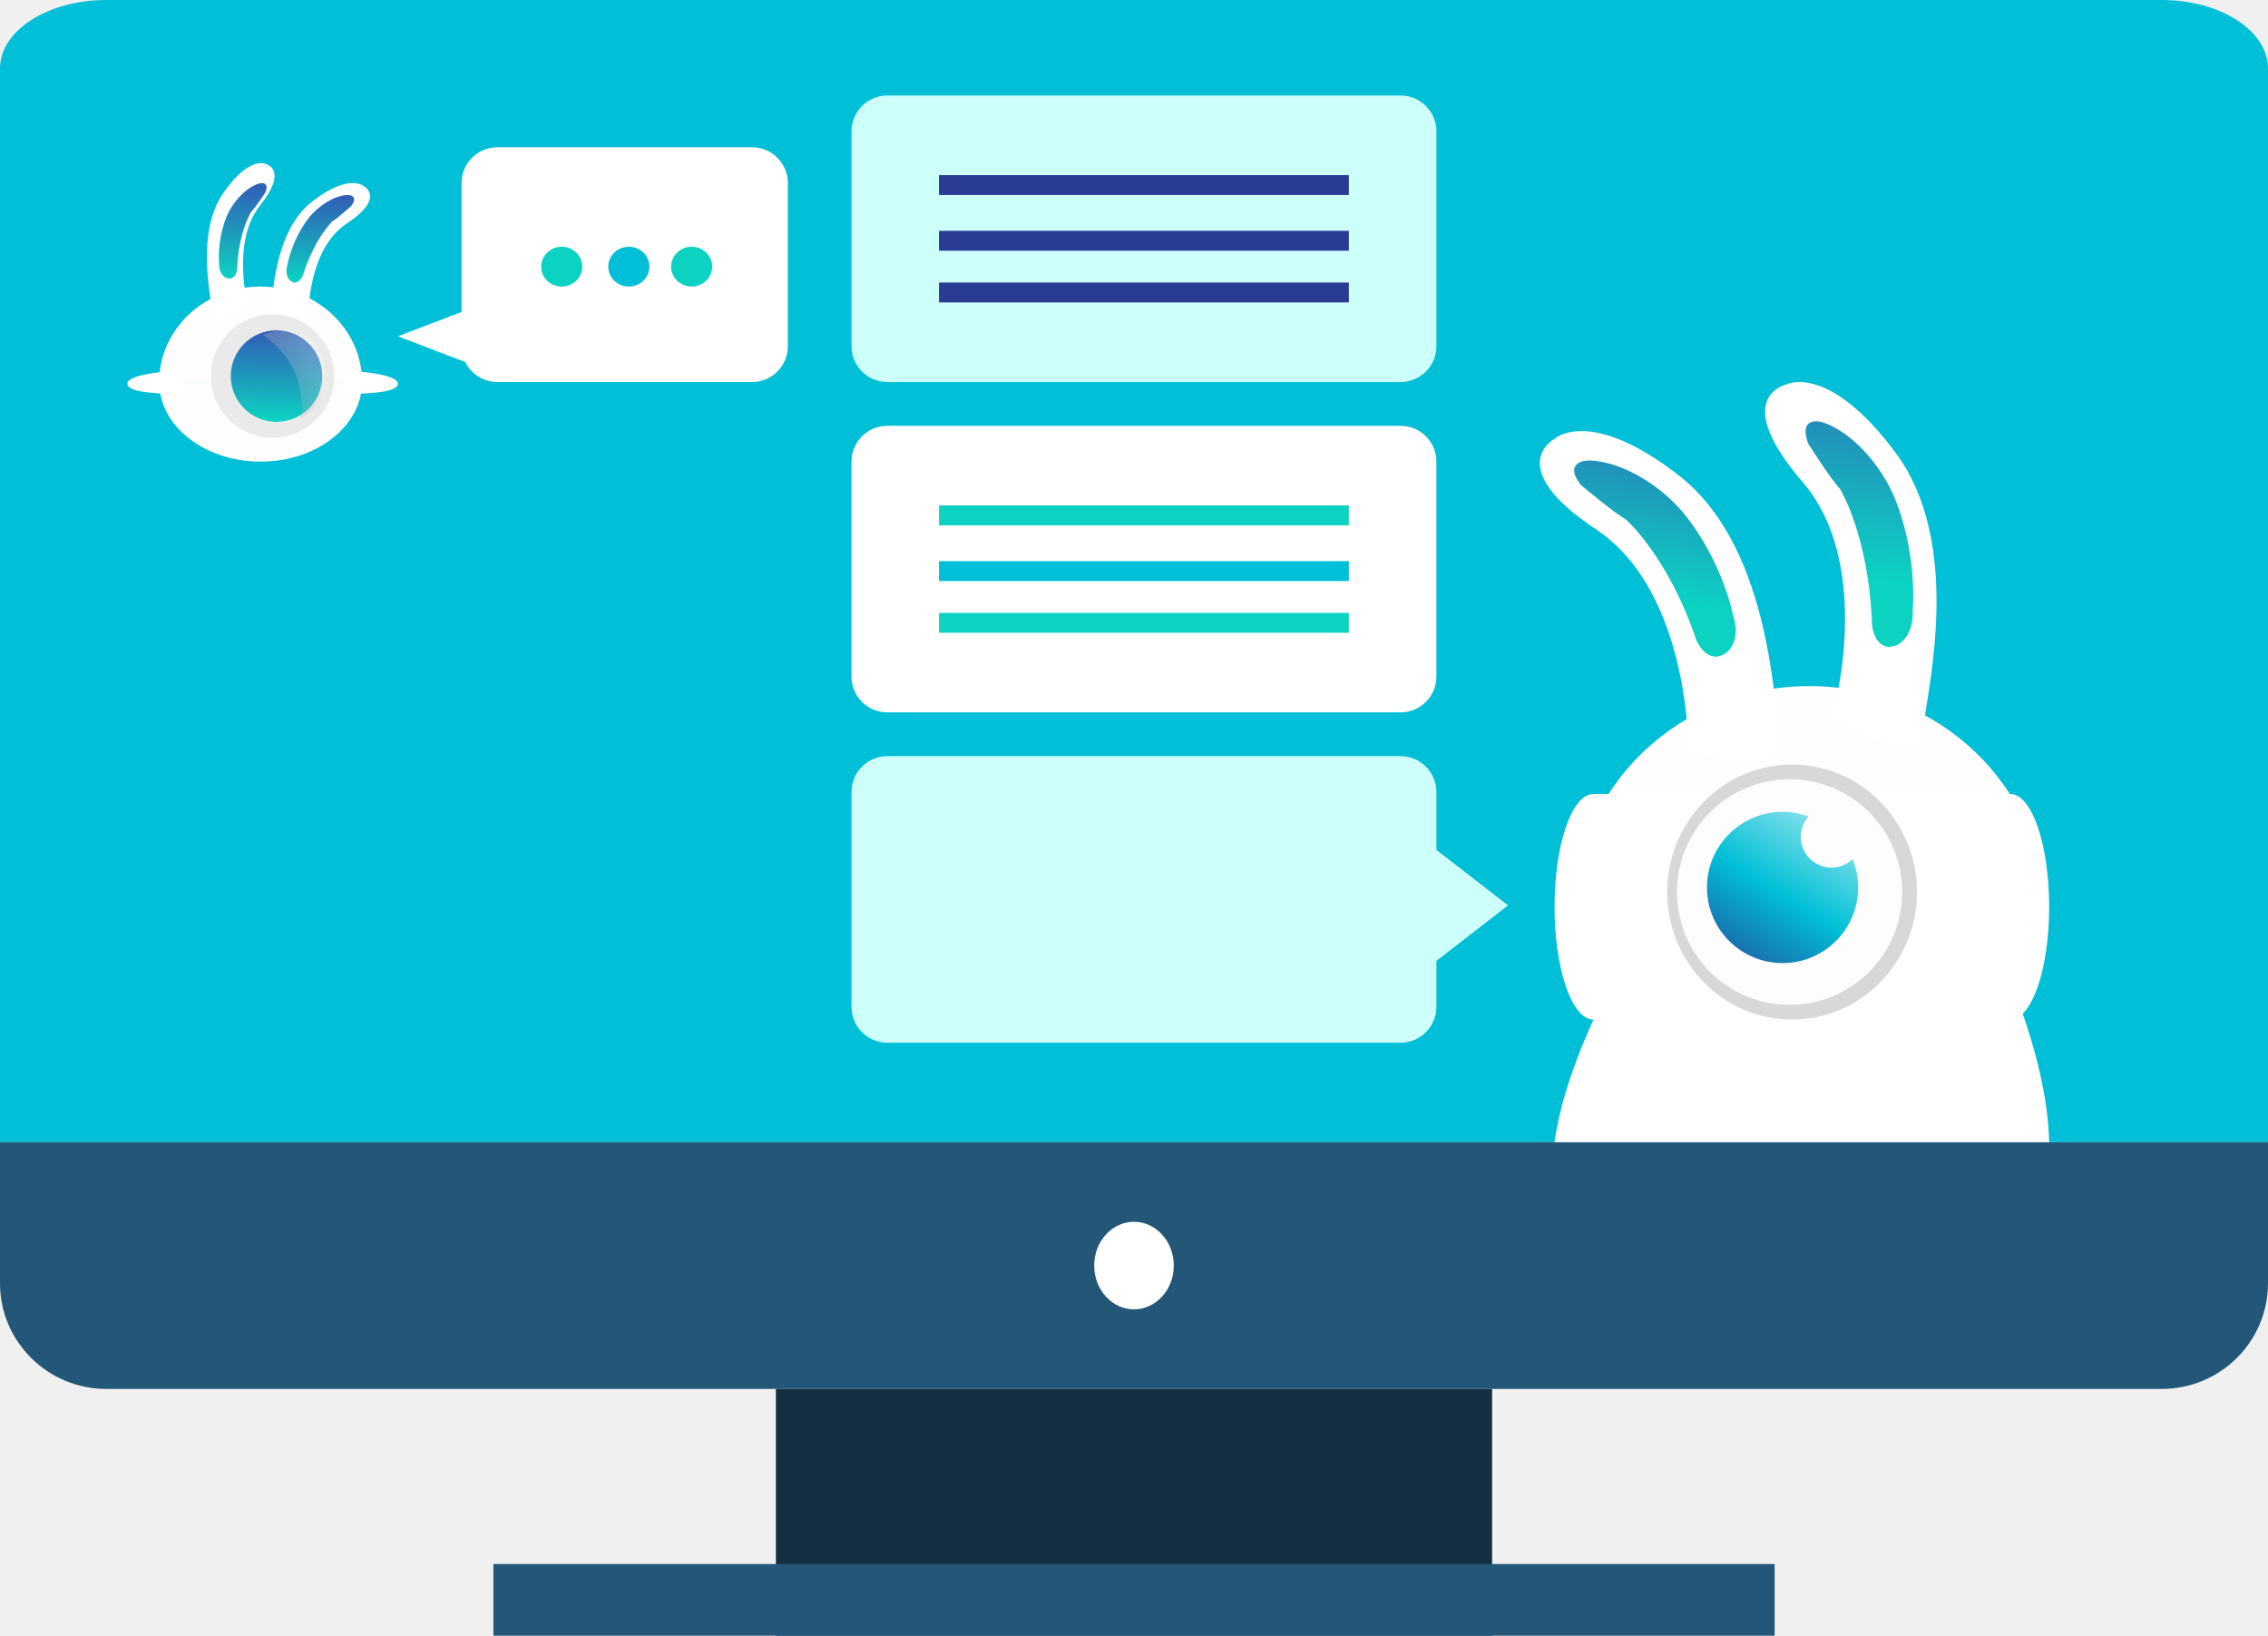
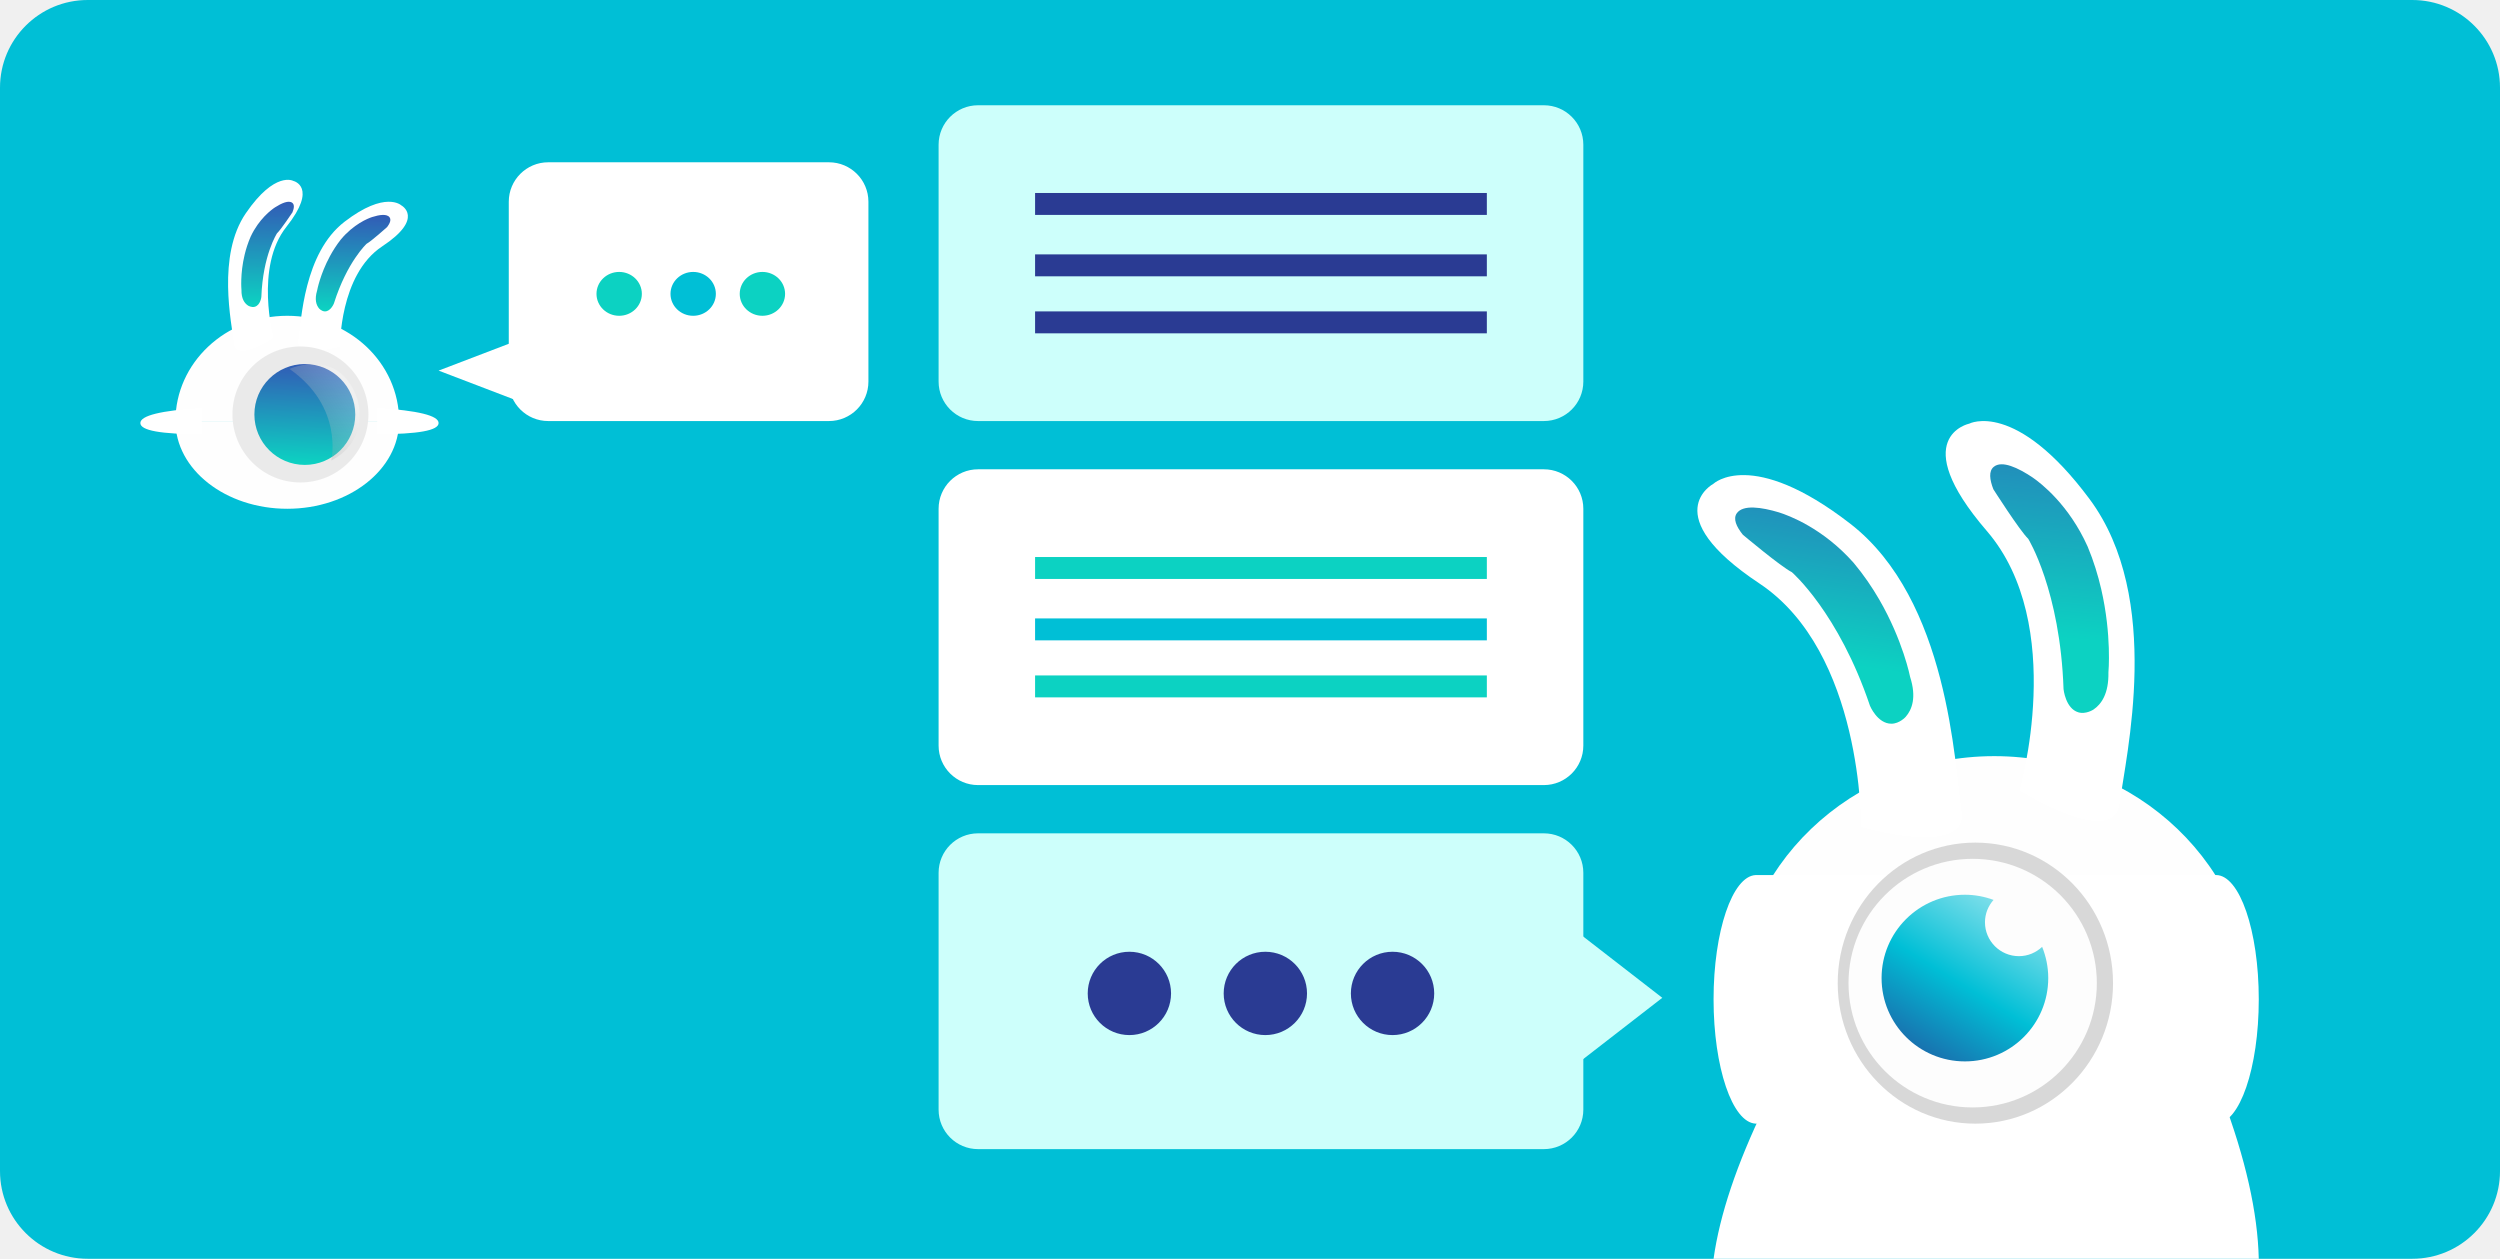
- <svg xmlns="http://www.w3.org/2000/svg" width="570px" height="411px" viewBox="0 0 570 411" version="1.1">
+ <svg xmlns="http://www.w3.org/2000/svg" width="570px" height="287px" viewBox="0 0 570 287" version="1.1">
  <defs>
    <linearGradient x1="36.923%" y1="69.404%" x2="53.072%" y2="-57.766%" id="linearGradient-1">
      <stop stop-color="#0CD2C2" offset="0%" />
      <stop stop-color="#3455B5" offset="100%" />
    </linearGradient>
    <linearGradient x1="45.605%" y1="69.404%" x2="51.032%" y2="-57.766%" id="linearGradient-2">
      <stop stop-color="#0CD2C2" offset="0%" />
      <stop stop-color="#3455B5" offset="100%" />
    </linearGradient>
    <linearGradient x1="128.501%" y1="-25.3%" x2="29.316%" y2="135.034%" id="linearGradient-3">
      <stop stop-color="#FFFFFF" offset="0%" />
      <stop stop-color="#00BFD6" offset="58.129%" />
      <stop stop-color="#2A3B93" offset="100%" />
    </linearGradient>
    <linearGradient x1="54.631%" y1="98.909%" x2="53.046%" y2="-5.772%" id="linearGradient-4">
      <stop stop-color="#0CD2C2" offset="0%" />
      <stop stop-color="#3455B5" offset="100%" />
    </linearGradient>
    <linearGradient x1="51.939%" y1="98.909%" x2="51.275%" y2="-5.772%" id="linearGradient-5">
      <stop stop-color="#0CD2C2" offset="0%" />
      <stop stop-color="#3455B5" offset="100%" />
    </linearGradient>
    <linearGradient x1="57.755%" y1="98.909%" x2="55.101%" y2="-5.772%" id="linearGradient-6">
      <stop stop-color="#0CD2C2" offset="0%" />
      <stop stop-color="#3455B5" offset="100%" />
    </linearGradient>
    <linearGradient x1="23.554%" y1="19.635%" x2="97.46%" y2="84.245%" id="linearGradient-7">
      <stop stop-color="#FFFFFF" offset="0%" />
      <stop stop-color="#797979" offset="100%" />
    </linearGradient>
  </defs>
  <g id="HD_Desktop" stroke="none" stroke-width="1" fill="none" fill-rule="evenodd">
    <g id="VW_Active_learning" transform="translate(-1067, -81)">
-       <g id="Why_VW_Contextual_Bandits_Module">
-         <g id="Active_learning_img" transform="translate(1067, 81)">
+       <g id="Why_VW_Contextual_Bandits_Module" transform="translate(0, -43)">
+         <g id="Active_Learning_img" transform="translate(1067, 124)">
          <g id="Input_Icon">
            <g id="Group-43">
-               <g id="Input_Icon">
+               <g id="Input_Icon" fill="#00BFD6">
                <g id="Contextual_Bandit_PC">
                  <g>
-                     <path d="M543.281,0 C558.035,0 570,7.711 570,17.22 L570,287 L0,287 L0,17.22 C0,7.711 11.965,0 26.724,0 L543.281,0" id="Fill-153" fill="#00BFD6" />
-                     <polygon id="Fill-154" fill="#142F42" points="195 411 375 411 375 349 195 349" />
-                     <path d="M543.281,349 L26.724,349 C11.965,349 0,337.102 0,322.429 L0,287 L570,287 L570,322.429 C570,337.102 558.035,349 543.281,349" id="Fill-155" fill="#235677" />
-                     <polygon id="Fill-156" fill="#235677" points="124 411 446 411 446 393 124 393" />
-                     <path d="M295,318.003 C295,324.085 290.521,329 284.995,329 C279.474,329 275,324.085 275,318.003 C275,311.931 279.474,307 284.995,307 C290.521,307 295,311.931 295,318.003" id="Fill-157" fill="#FFFFFE" />
+                     <rect id="Rectangle" x="0" y="0" width="570" height="287" rx="20" />
                  </g>
                </g>
              </g>
              <g id="Group" transform="translate(387, 96)">
                <g id="Group-22">
                  <path d="M67.692,76.4 C35.065,76.4 8.615,101.778 8.615,133.084 L126.769,133.084 C126.769,101.778 100.319,76.4 67.692,76.4" id="Fill-6" fill="#FEFEFE" />
                  <path d="M13.442,103.51 L13.441,103.51 L13.276,103.51 L13.276,103.516 C7.968,103.775 3.692,116.361 3.692,131.852 C3.692,147.342 7.968,159.928 13.276,160.187 L13.276,160.194 L118.25,160.194 C123.635,160.194 128,147.504 128,131.852 C128,116.199 123.635,103.51 118.25,103.51 L13.442,103.51 Z" id="Fill-8" fill="#FFFFFF" />
                  <path d="M37.329,92.555 C37.329,92.555 37.784,52.733 14.138,37.026 C-9.507,21.319 3.65,14.307 3.65,14.307 C3.65,14.307 12.353,5.999 34.828,23.379 C57.302,40.759 58.64,78.315 60.233,88.999 C61.826,99.683 37.329,92.555 37.329,92.555" id="Fill-9" fill="#FFFFFF" />
                  <path d="M73.443,84.22 C73.443,84.22 84.447,46.491 65.998,25.065 C47.55,3.639 61.996,0.588 61.996,0.588 C61.996,0.588 72.526,-4.919 89.41,17.776 C106.294,40.47 97.607,76.537 96.295,87.131 C94.983,97.724 73.443,84.22 73.443,84.22" id="Fill-10" fill="#FFFFFF" />
                  <path d="M48.51,58.351 C48.51,58.351 46.894,50.06 41.464,40.687 C39.867,37.931 37.939,35.082 35.627,32.322 C28.618,24.412 20.859,21.531 18.587,20.819 C14.617,19.634 10.411,19.009 8.991,21.022 C8.108,22.275 8.869,24.048 10.366,25.915 C10.366,25.915 19.032,33.2 21.544,34.458 C21.544,34.458 32.178,43.633 39.351,64.914 C39.351,64.914 41.044,69.006 44.233,69.006 C46.092,69.006 47.479,67.458 47.489,67.446 C48.952,65.789 49.995,62.986 48.51,58.351" id="Fill-21" fill="url(#linearGradient-1)" />
                  <path d="M93.721,57.29 C93.721,57.29 94.506,48.843 92.074,38.309 C91.359,35.211 90.364,31.934 88.991,28.638 C84.705,19.086 78.351,14.184 76.453,12.876 C73.122,10.648 69.421,8.895 67.562,10.451 C66.405,11.419 66.621,13.339 67.487,15.55 C67.487,15.55 73.471,24.953 75.439,26.853 C75.439,26.853 82.716,38.617 83.489,61.125 C83.489,61.125 83.927,65.538 86.863,66.41 C88.575,66.918 90.276,65.801 90.289,65.792 C92.091,64.592 93.819,62.17 93.721,57.29" id="Fill-22" fill="url(#linearGradient-2)" />
                  <path d="M128,191 L3.692,191 C5.091,180.985 8.995,169.363 15.404,156.133 L33.792,152.8 L48.198,156.966 L65.562,156.966 L119.666,154.05 C124.978,168.146 127.756,180.463 128,191 Z" id="Combined-Shape" fill="#FFFFFF" />
                  <ellipse id="Oval" fill="#D8D8D8" cx="63.385" cy="128.155" rx="31.385" ry="32.039" />
                  <ellipse id="Oval" fill="#FDFDFD" cx="62.769" cy="128.155" rx="28.308" ry="28.342" />
                </g>
                <path d="M73.314,122.005 C69.037,122.005 65.574,118.542 65.574,114.273 C65.574,112.309 66.33,110.538 67.53,109.176 C65.495,108.43 63.299,108 61.001,108 C50.511,108 42,116.507 42,126.997 C42,137.492 50.511,146 61.001,146 C71.495,146 80,137.492 80,126.997 C80,124.478 79.499,122.083 78.607,119.88 C77.226,121.189 75.367,122.005 73.314,122.005" id="Fill-46" fill="url(#linearGradient-3)" />
              </g>
              <g id="Group-2" transform="translate(214, 190)" fill="#CDFFFB">
                <rect id="Rectangle" transform="translate(73.5, 36) scale(-1, 1) translate(-73.5, -36) " x="0" y="0" width="147" height="72" rx="9" />
                <polygon id="Triangle" transform="translate(155, 37.5) rotate(-270) translate(-155, -37.5) " points="155 27.5 170.5 47.5 139.5 47.5" />
              </g>
              <g id="Group-2" transform="translate(214, 24)">
                <rect id="Rectangle" fill="#CDFFFB" transform="translate(73.5, 36) scale(-1, 1) translate(-73.5, -36) " x="0" y="0" width="147" height="72" rx="9" />
                <g id="Group-7" transform="translate(22, 20)" fill="#2A3B93">
                  <polygon id="Fill-4" points="0 5 103 5 103 0 0 0" />
                  <polygon id="Fill-5" points="0 19 103 19 103 14 0 14" />
                  <polygon id="Fill-6" points="0 32 103 32 103 27 0 27" />
                </g>
              </g>
              <g id="Group-2" transform="translate(214, 107)">
                <rect id="Rectangle" fill="#FFFFFF" transform="translate(73.5, 36) scale(-1, 1) translate(-73.5, -36) " x="0" y="0" width="147" height="72" rx="9" />
                <g id="Group-7" transform="translate(22, 20)">
                  <polygon id="Fill-4" fill="#0CD2C2" points="0 5 103 5 103 0 0 0" />
                  <polygon id="Fill-5" fill="#00BFD6" points="0 19 103 19 103 14 0 14" />
                  <polygon id="Fill-6" fill="#0CD2C2" points="0 32 103 32 103 27 0 27" />
                </g>
              </g>
            </g>
          </g>
          <g id="Group-4" transform="translate(32, 37)">
            <rect id="Rectangle" fill="#FFFFFF" x="84" y="0" width="82" height="59" rx="9" />
            <g id="Group-3" transform="translate(104, 25)" fill="#0CD2C2">
              <path d="M5.171,10 C2.315,10 0,7.761 0,5 C0,2.239 2.315,0 5.171,0 C8.027,0 10.342,2.239 10.342,5 C10.342,7.761 8.027,10 5.171,10 Z M37.829,10 C34.973,10 32.658,7.761 32.658,5 C32.658,2.239 34.973,0 37.829,0 C40.685,0 43,2.239 43,5 C43,7.761 40.685,10 37.829,10 Z" id="Combined-Shape" />
            </g>
            <ellipse id="Oval" fill="#00BFD6" cx="126.044" cy="30" rx="5.171" ry="5" />
            <g id="Group-2" transform="translate(0, 4)">
              <path d="M33.5,31 C19.417,31 8,41.745 8,55 L59,55 C59,41.745 47.583,31 33.5,31" id="Fill-6" fill="#FEFEFE" transform="translate(33.5, 43) scale(-1, 1) translate(-33.5, -43) " />
              <path d="M51.475,38.041 C51.475,38.041 51.663,21.642 41.861,15.173 C32.059,8.705 37.513,5.817 37.513,5.817 C37.513,5.817 41.121,2.396 50.438,9.553 C59.754,16.711 60.309,32.177 60.969,36.576 C61.629,40.976 51.475,38.041 51.475,38.041" id="Fill-9" fill="#FFFFFF" transform="translate(48.5, 22) scale(-1, 1) translate(-48.5, -22) " />
              <path d="M26.641,36.02 C26.641,36.02 30.983,19.884 23.703,10.72 C16.422,1.556 22.123,0.251 22.123,0.251 C22.123,0.251 26.279,-2.104 32.942,7.603 C39.605,17.309 36.177,32.734 35.659,37.265 C35.141,41.796 26.641,36.02 26.641,36.02" id="Fill-10" fill="#FFFFFF" transform="translate(28.5, 19.5) scale(-1, 1) translate(-28.5, -19.5) " />
              <path d="M56.698,25.244 C56.698,25.244 56.022,21.544 53.749,17.36 C53.081,16.13 52.274,14.858 51.306,13.626 C48.372,10.096 45.125,8.81 44.174,8.492 C42.512,7.963 40.752,7.684 40.157,8.583 C39.787,9.142 40.106,9.933 40.733,10.767 C40.733,10.767 44.36,14.018 45.411,14.58 C45.411,14.58 49.862,18.675 52.865,28.174 C52.865,28.174 53.573,30 54.908,30 C55.686,30 56.267,29.309 56.271,29.304 C56.883,28.564 57.32,27.313 56.698,25.244" id="Fill-21" fill="url(#linearGradient-4)" transform="translate(48.5, 19) scale(-1, 1) translate(-48.5, -19) " />
              <path d="M34.947,25.083 C34.947,25.083 35.294,21.506 34.217,17.046 C33.9,15.735 33.459,14.347 32.85,12.951 C30.951,8.907 28.135,6.832 27.294,6.278 C25.817,5.334 24.177,4.592 23.353,5.251 C22.841,5.661 22.936,6.474 23.32,7.41 C23.32,7.41 25.972,11.391 26.844,12.196 C26.844,12.196 30.069,17.177 30.412,26.706 C30.412,26.706 30.606,28.575 31.907,28.944 C32.666,29.159 33.42,28.686 33.426,28.683 C34.224,28.174 34.99,27.149 34.947,25.083" id="Fill-22" fill="url(#linearGradient-5)" transform="translate(29, 17) scale(-1, 1) translate(-29, -17) " />
              <path d="M33.5,55 C19.417,55 8,63.954 8,75 L59,75 C59,63.954 47.583,55 33.5,55" id="Fill-6" fill="#FEFEFE" transform="translate(33.5, 65) scale(-1, 1) rotate(-180) translate(-33.5, -65) " />
              <circle id="Oval" fill="#EAEAEA" transform="translate(36.5, 53.5) scale(-1, 1) translate(-36.5, -53.5) " cx="36.5" cy="53.5" r="15.5" />
              <path d="M26,53.5 C26,47.149 31.149,42 37.5,42 C43.851,42 49,47.149 49,53.5 C49,59.851 43.851,65 37.5,65 C31.149,65 26,59.851 26,53.5" id="Fill-14" fill="url(#linearGradient-6)" transform="translate(37.5, 53.5) scale(-1, 1) translate(-37.5, -53.5) " />
              <path d="M40.473,64 C40.473,64 37.54,51.804 50,43.112 C50,43.112 38.612,37.929 34.539,49.945 C34.539,49.945 31.354,59.175 40.473,64" id="Fill-19" fill="url(#linearGradient-7)" opacity="0.263" transform="translate(42, 53) scale(-1, 1) translate(-42, -53) " />
              <path d="M68,52 C58.667,52.606 54,53.758 54,55.455 C54,57.152 58.667,58 68,58 L68,52 Z" id="Path-4" fill="#FFFFFF" transform="translate(61, 55) scale(-1, 1) translate(-61, -55) " />
              <path d="M14,52 C4.667,52.606 4.21106619e-16,53.758 0,55.455 C0,57.152 4.667,58 14,58 L14,52 Z" id="Path-4" fill="#FFFFFF" />
            </g>
            <polygon id="Triangle" fill="#FFFFFF" transform="translate(76.5, 47.5) rotate(-90) translate(-76.5, -47.5) " points="76.5 39 83 56 70 56" />
          </g>
+           <g id="Group-3" transform="translate(248, 217)" fill="#2A3B93">
+             <path d="M9.5,19 C4.253,19 0,14.747 0,9.5 C0,4.253 4.253,0 9.5,0 C14.747,0 19,4.253 19,9.5 C19,14.747 14.747,19 9.5,19 Z M40.5,19 C35.253,19 31,14.747 31,9.5 C31,4.253 35.253,0 40.5,0 C45.747,0 50,4.253 50,9.5 C50,14.747 45.747,19 40.5,19 Z M69.5,19 C64.253,19 60,14.747 60,9.5 C60,4.253 64.253,0 69.5,0 C74.747,0 79,4.253 79,9.5 C79,14.747 74.747,19 69.5,19 Z" id="Combined-Shape" />
+           </g>
        </g>
      </g>
    </g>
  </g>
</svg>
